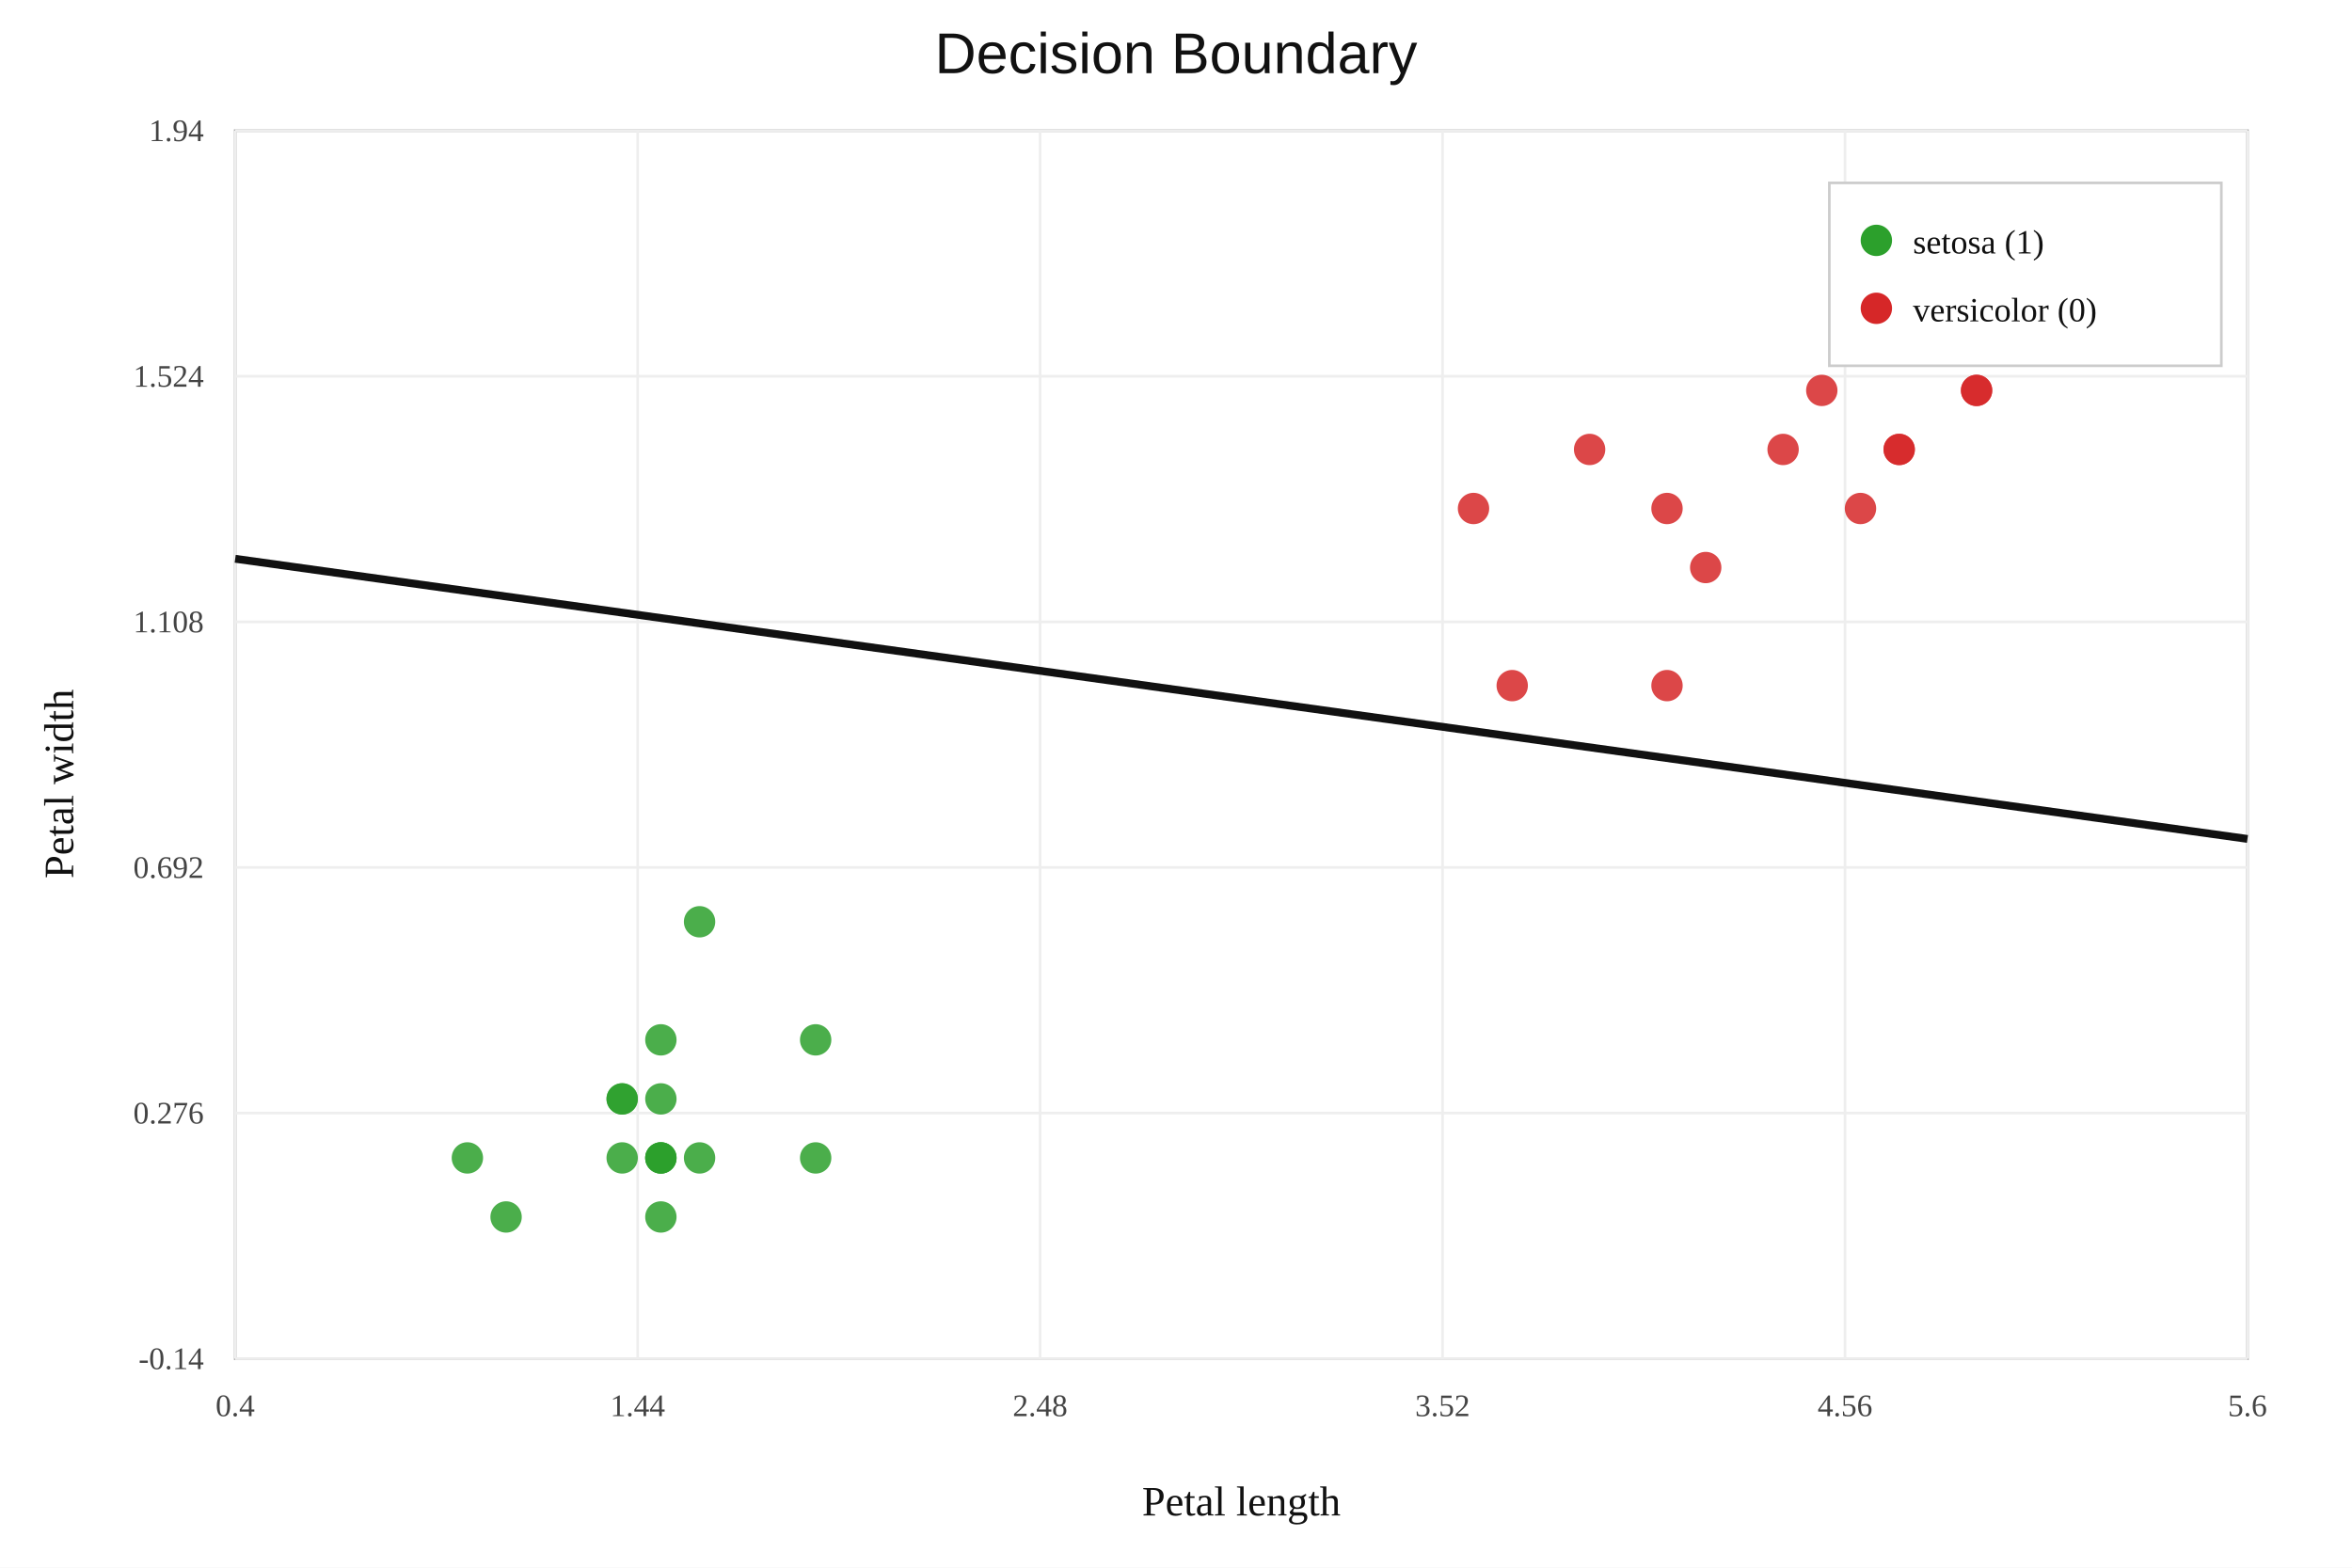
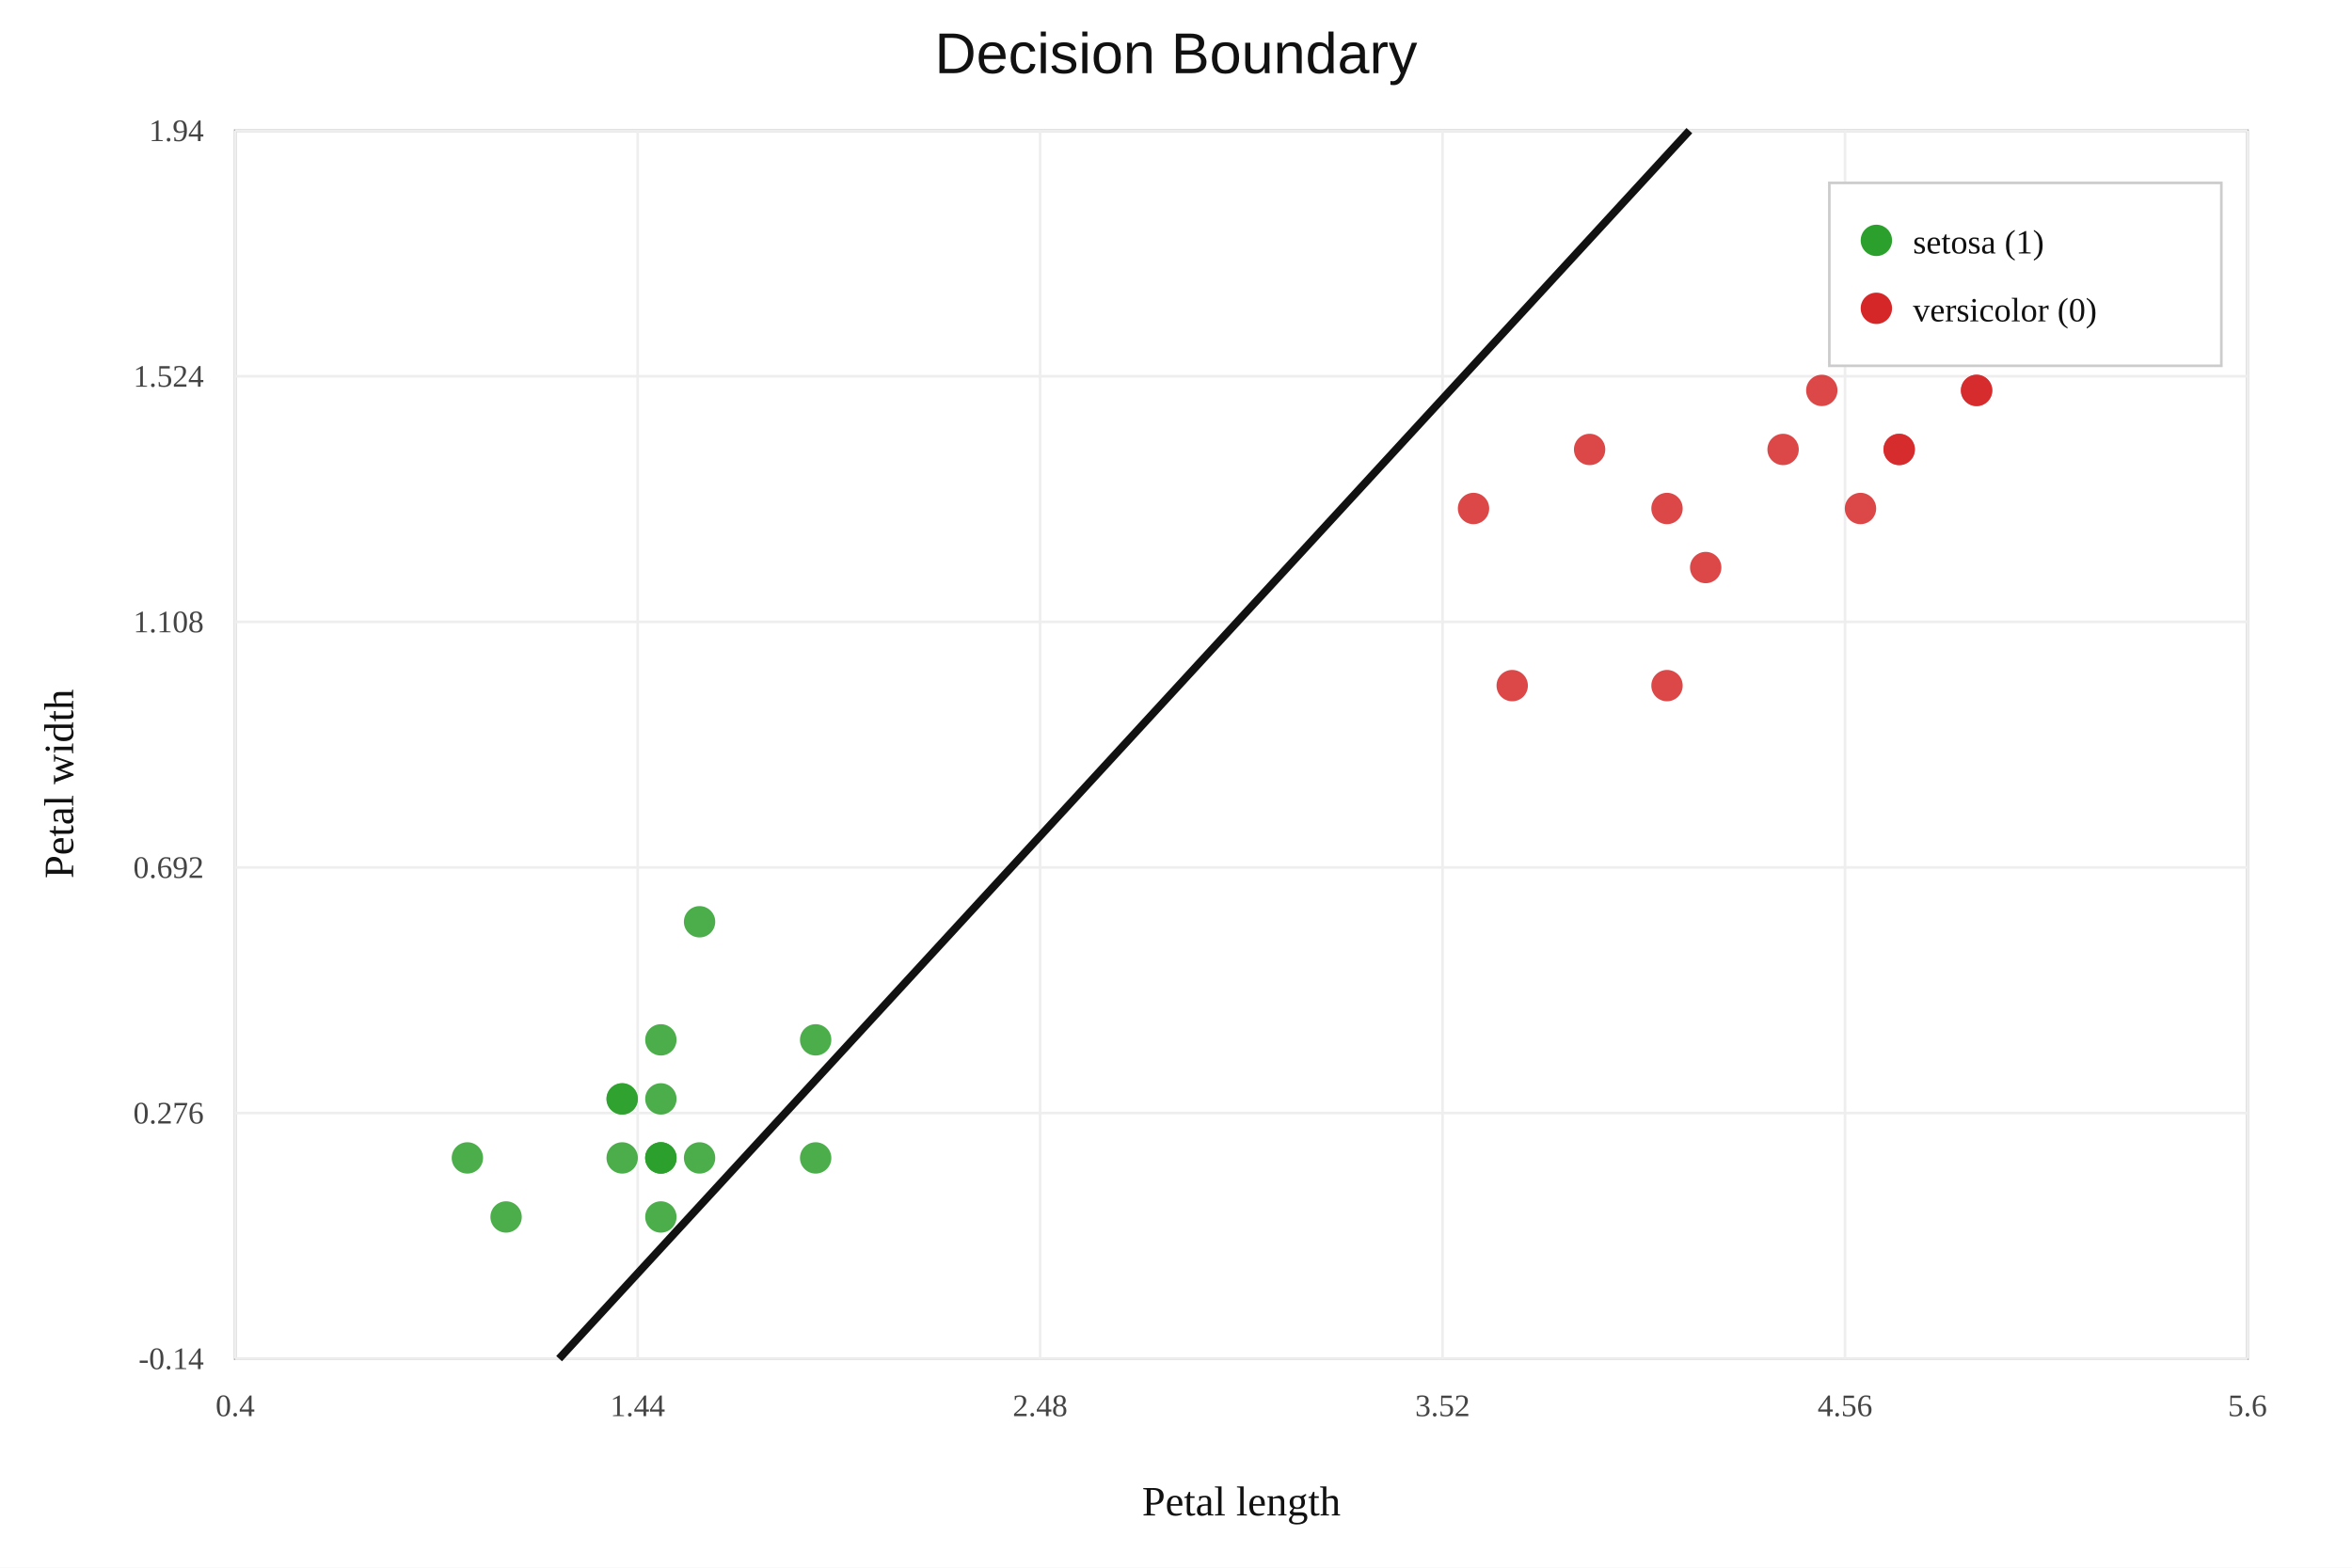
<svg xmlns="http://www.w3.org/2000/svg" width="900" height="600">
  <rect width="100%" height="100%" fill="white" />
  <text x="450" y="28" text-anchor="middle" font-size="22" font-family="Arial" fill="#111">Decision Boundary</text>
  <rect x="90" y="50" width="770" height="470" fill="none" stroke="#aaa" />
  <line x1="90" y1="50" x2="90" y2="520" stroke="#eee" stroke-width="1" />
  <line x1="90" y1="520" x2="860" y2="520" stroke="#eee" stroke-width="1" />
  <text x="90" y="542" text-anchor="middle" font-size="12" fill="#444">0.4</text>
  <text x="78" y="524" text-anchor="end" font-size="12" fill="#444">-0.14</text>
  <line x1="244" y1="50" x2="244" y2="520" stroke="#eee" stroke-width="1" />
  <line x1="90" y1="426" x2="860" y2="426" stroke="#eee" stroke-width="1" />
  <text x="244" y="542" text-anchor="middle" font-size="12" fill="#444">1.44</text>
  <text x="78" y="430" text-anchor="end" font-size="12" fill="#444">0.276</text>
  <line x1="398" y1="50" x2="398" y2="520" stroke="#eee" stroke-width="1" />
  <line x1="90" y1="332" x2="860" y2="332" stroke="#eee" stroke-width="1" />
  <text x="398" y="542" text-anchor="middle" font-size="12" fill="#444">2.48</text>
  <text x="78" y="336" text-anchor="end" font-size="12" fill="#444">0.692</text>
  <line x1="552" y1="50" x2="552" y2="520" stroke="#eee" stroke-width="1" />
  <line x1="90" y1="238" x2="860" y2="238" stroke="#eee" stroke-width="1" />
  <text x="552" y="542" text-anchor="middle" font-size="12" fill="#444">3.52</text>
  <text x="78" y="242" text-anchor="end" font-size="12" fill="#444">1.108</text>
  <line x1="706" y1="50" x2="706" y2="520" stroke="#eee" stroke-width="1" />
  <line x1="90" y1="144" x2="860" y2="144" stroke="#eee" stroke-width="1" />
  <text x="706" y="542" text-anchor="middle" font-size="12" fill="#444">4.56</text>
  <text x="78" y="148" text-anchor="end" font-size="12" fill="#444">1.524</text>
  <line x1="860" y1="50" x2="860" y2="520" stroke="#eee" stroke-width="1" />
  <line x1="90" y1="50" x2="860" y2="50" stroke="#eee" stroke-width="1" />
  <text x="860" y="542" text-anchor="middle" font-size="12" fill="#444">5.6</text>
  <text x="78" y="54" text-anchor="end" font-size="12" fill="#444">1.94</text>
  <text x="475" y="580" text-anchor="middle" font-size="16" fill="#111">Petal length</text>
  <text x="28" y="300" text-anchor="middle" font-size="16" fill="#111" transform="rotate(-90 28 300)">Petal width</text>
  <circle cx="563.846" cy="194.615" r="6" fill="#d62728" fill-opacity="0.85" />
  <circle cx="252.885" cy="397.981" r="6" fill="#2ca02c" fill-opacity="0.85" />
  <circle cx="697.115" cy="149.423" r="6" fill="#d62728" fill-opacity="0.85" />
  <circle cx="637.885" cy="262.404" r="6" fill="#d62728" fill-opacity="0.85" />
  <circle cx="756.346" cy="149.423" r="6" fill="#d62728" fill-opacity="0.85" />
  <circle cx="267.692" cy="352.788" r="6" fill="#2ca02c" fill-opacity="0.85" />
  <circle cx="178.846" cy="443.173" r="6" fill="#2ca02c" fill-opacity="0.85" />
  <circle cx="252.885" cy="465.769" r="6" fill="#2ca02c" fill-opacity="0.85" />
  <circle cx="771.154" cy="104.231" r="6" fill="#d62728" fill-opacity="0.85" />
  <circle cx="637.885" cy="194.615" r="6" fill="#d62728" fill-opacity="0.85" />
  <circle cx="608.269" cy="172.019" r="6" fill="#d62728" fill-opacity="0.85" />
  <circle cx="711.923" cy="194.615" r="6" fill="#d62728" fill-opacity="0.85" />
  <circle cx="312.115" cy="443.173" r="6" fill="#2ca02c" fill-opacity="0.85" />
  <circle cx="312.115" cy="397.981" r="6" fill="#2ca02c" fill-opacity="0.85" />
  <circle cx="726.731" cy="172.019" r="6" fill="#d62728" fill-opacity="0.85" />
  <circle cx="267.692" cy="443.173" r="6" fill="#2ca02c" fill-opacity="0.85" />
  <circle cx="238.077" cy="420.577" r="6" fill="#2ca02c" fill-opacity="0.85" />
  <circle cx="578.654" cy="262.404" r="6" fill="#d62728" fill-opacity="0.85" />
  <circle cx="726.731" cy="172.019" r="6" fill="#d62728" fill-opacity="0.85" />
  <circle cx="252.885" cy="443.173" r="6" fill="#2ca02c" fill-opacity="0.85" />
  <circle cx="193.654" cy="465.769" r="6" fill="#2ca02c" fill-opacity="0.85" />
  <circle cx="652.692" cy="217.212" r="6" fill="#d62728" fill-opacity="0.85" />
  <circle cx="252.885" cy="420.577" r="6" fill="#2ca02c" fill-opacity="0.85" />
  <circle cx="682.308" cy="172.019" r="6" fill="#d62728" fill-opacity="0.85" />
  <circle cx="756.346" cy="149.423" r="6" fill="#d62728" fill-opacity="0.85" />
  <circle cx="238.077" cy="443.173" r="6" fill="#2ca02c" fill-opacity="0.85" />
  <circle cx="252.885" cy="443.173" r="6" fill="#2ca02c" fill-opacity="0.85" />
  <circle cx="726.731" cy="126.827" r="6" fill="#d62728" fill-opacity="0.85" />
  <circle cx="252.885" cy="443.173" r="6" fill="#2ca02c" fill-opacity="0.85" />
  <circle cx="238.077" cy="420.577" r="6" fill="#2ca02c" fill-opacity="0.85" />
-   <line x1="90" y1="213.858" x2="860" y2="321.08" stroke="#111" stroke-width="3" />
+   <line x1="213.943" y1="520" x2="646.446" y2="50" stroke="#111" stroke-width="3" />
  <rect x="700" y="70" width="150" height="70" fill="white" stroke="#ccc" />
  <circle cx="718" cy="92" r="6" fill="#2ca02c" />
  <text x="732" y="97" font-size="13" fill="#111">setosa (1)</text>
  <circle cx="718" cy="118" r="6" fill="#d62728" />
  <text x="732" y="123" font-size="13" fill="#111">versicolor (0)</text>
</svg>
